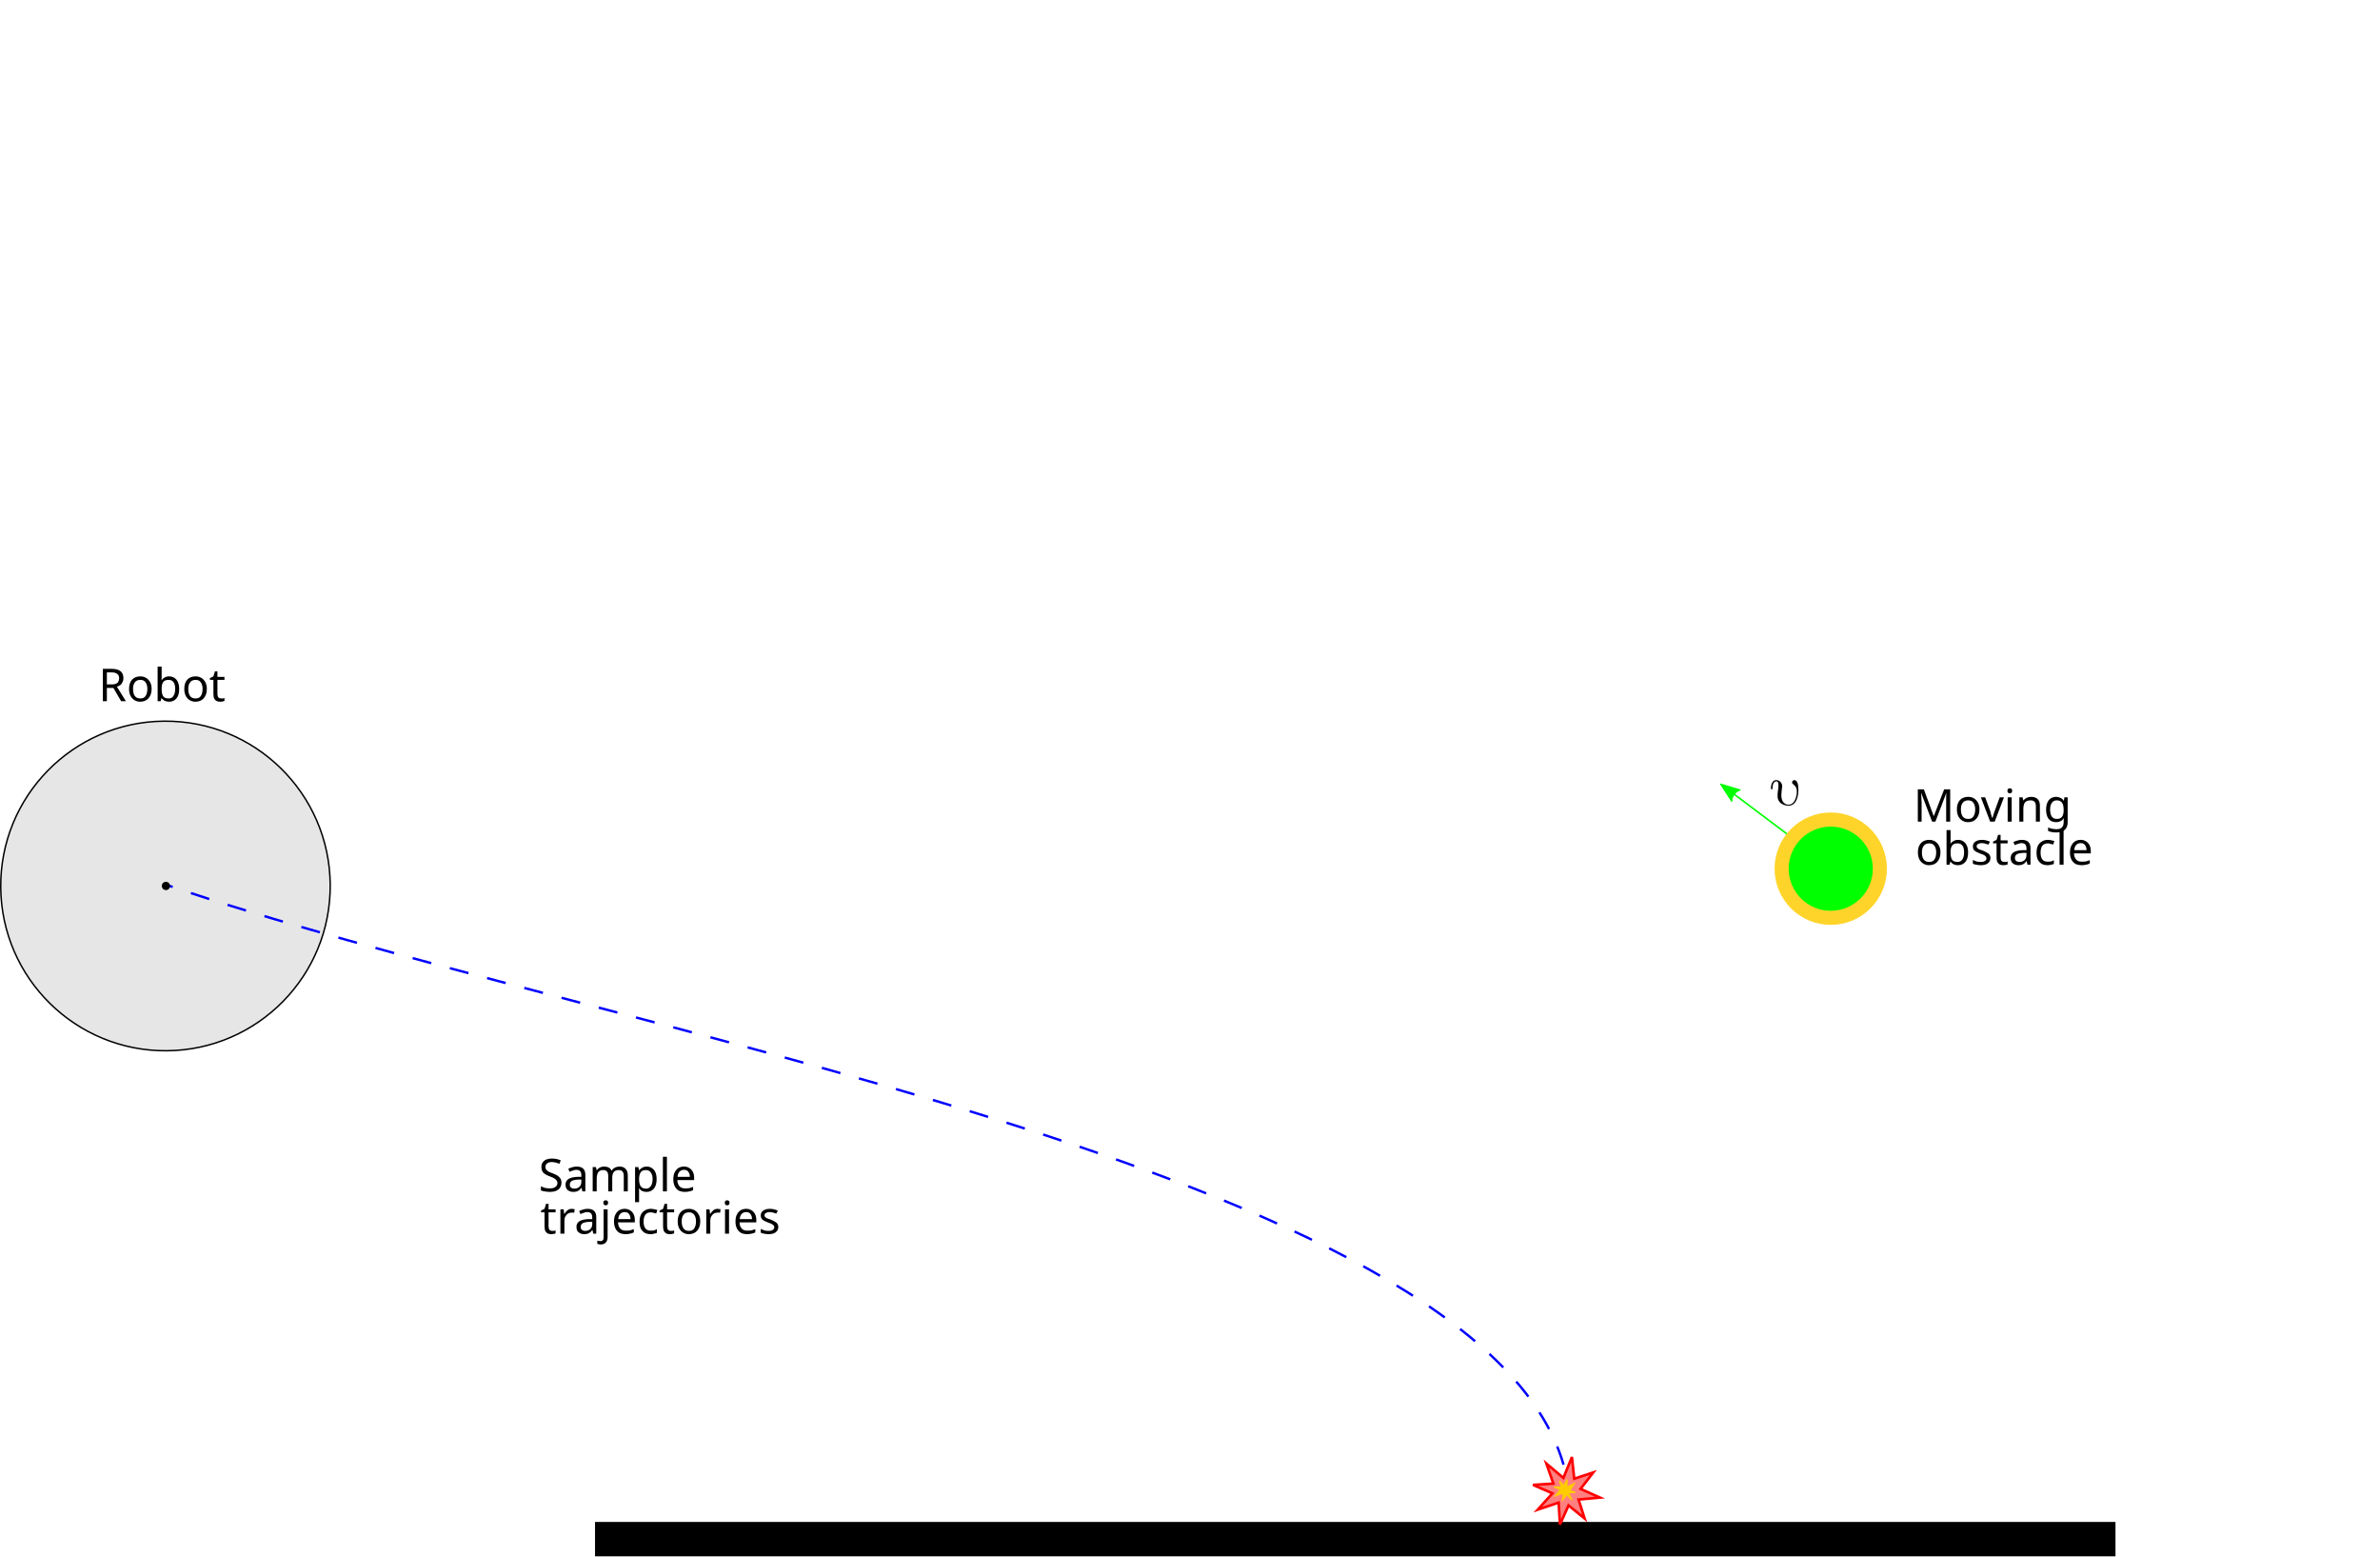
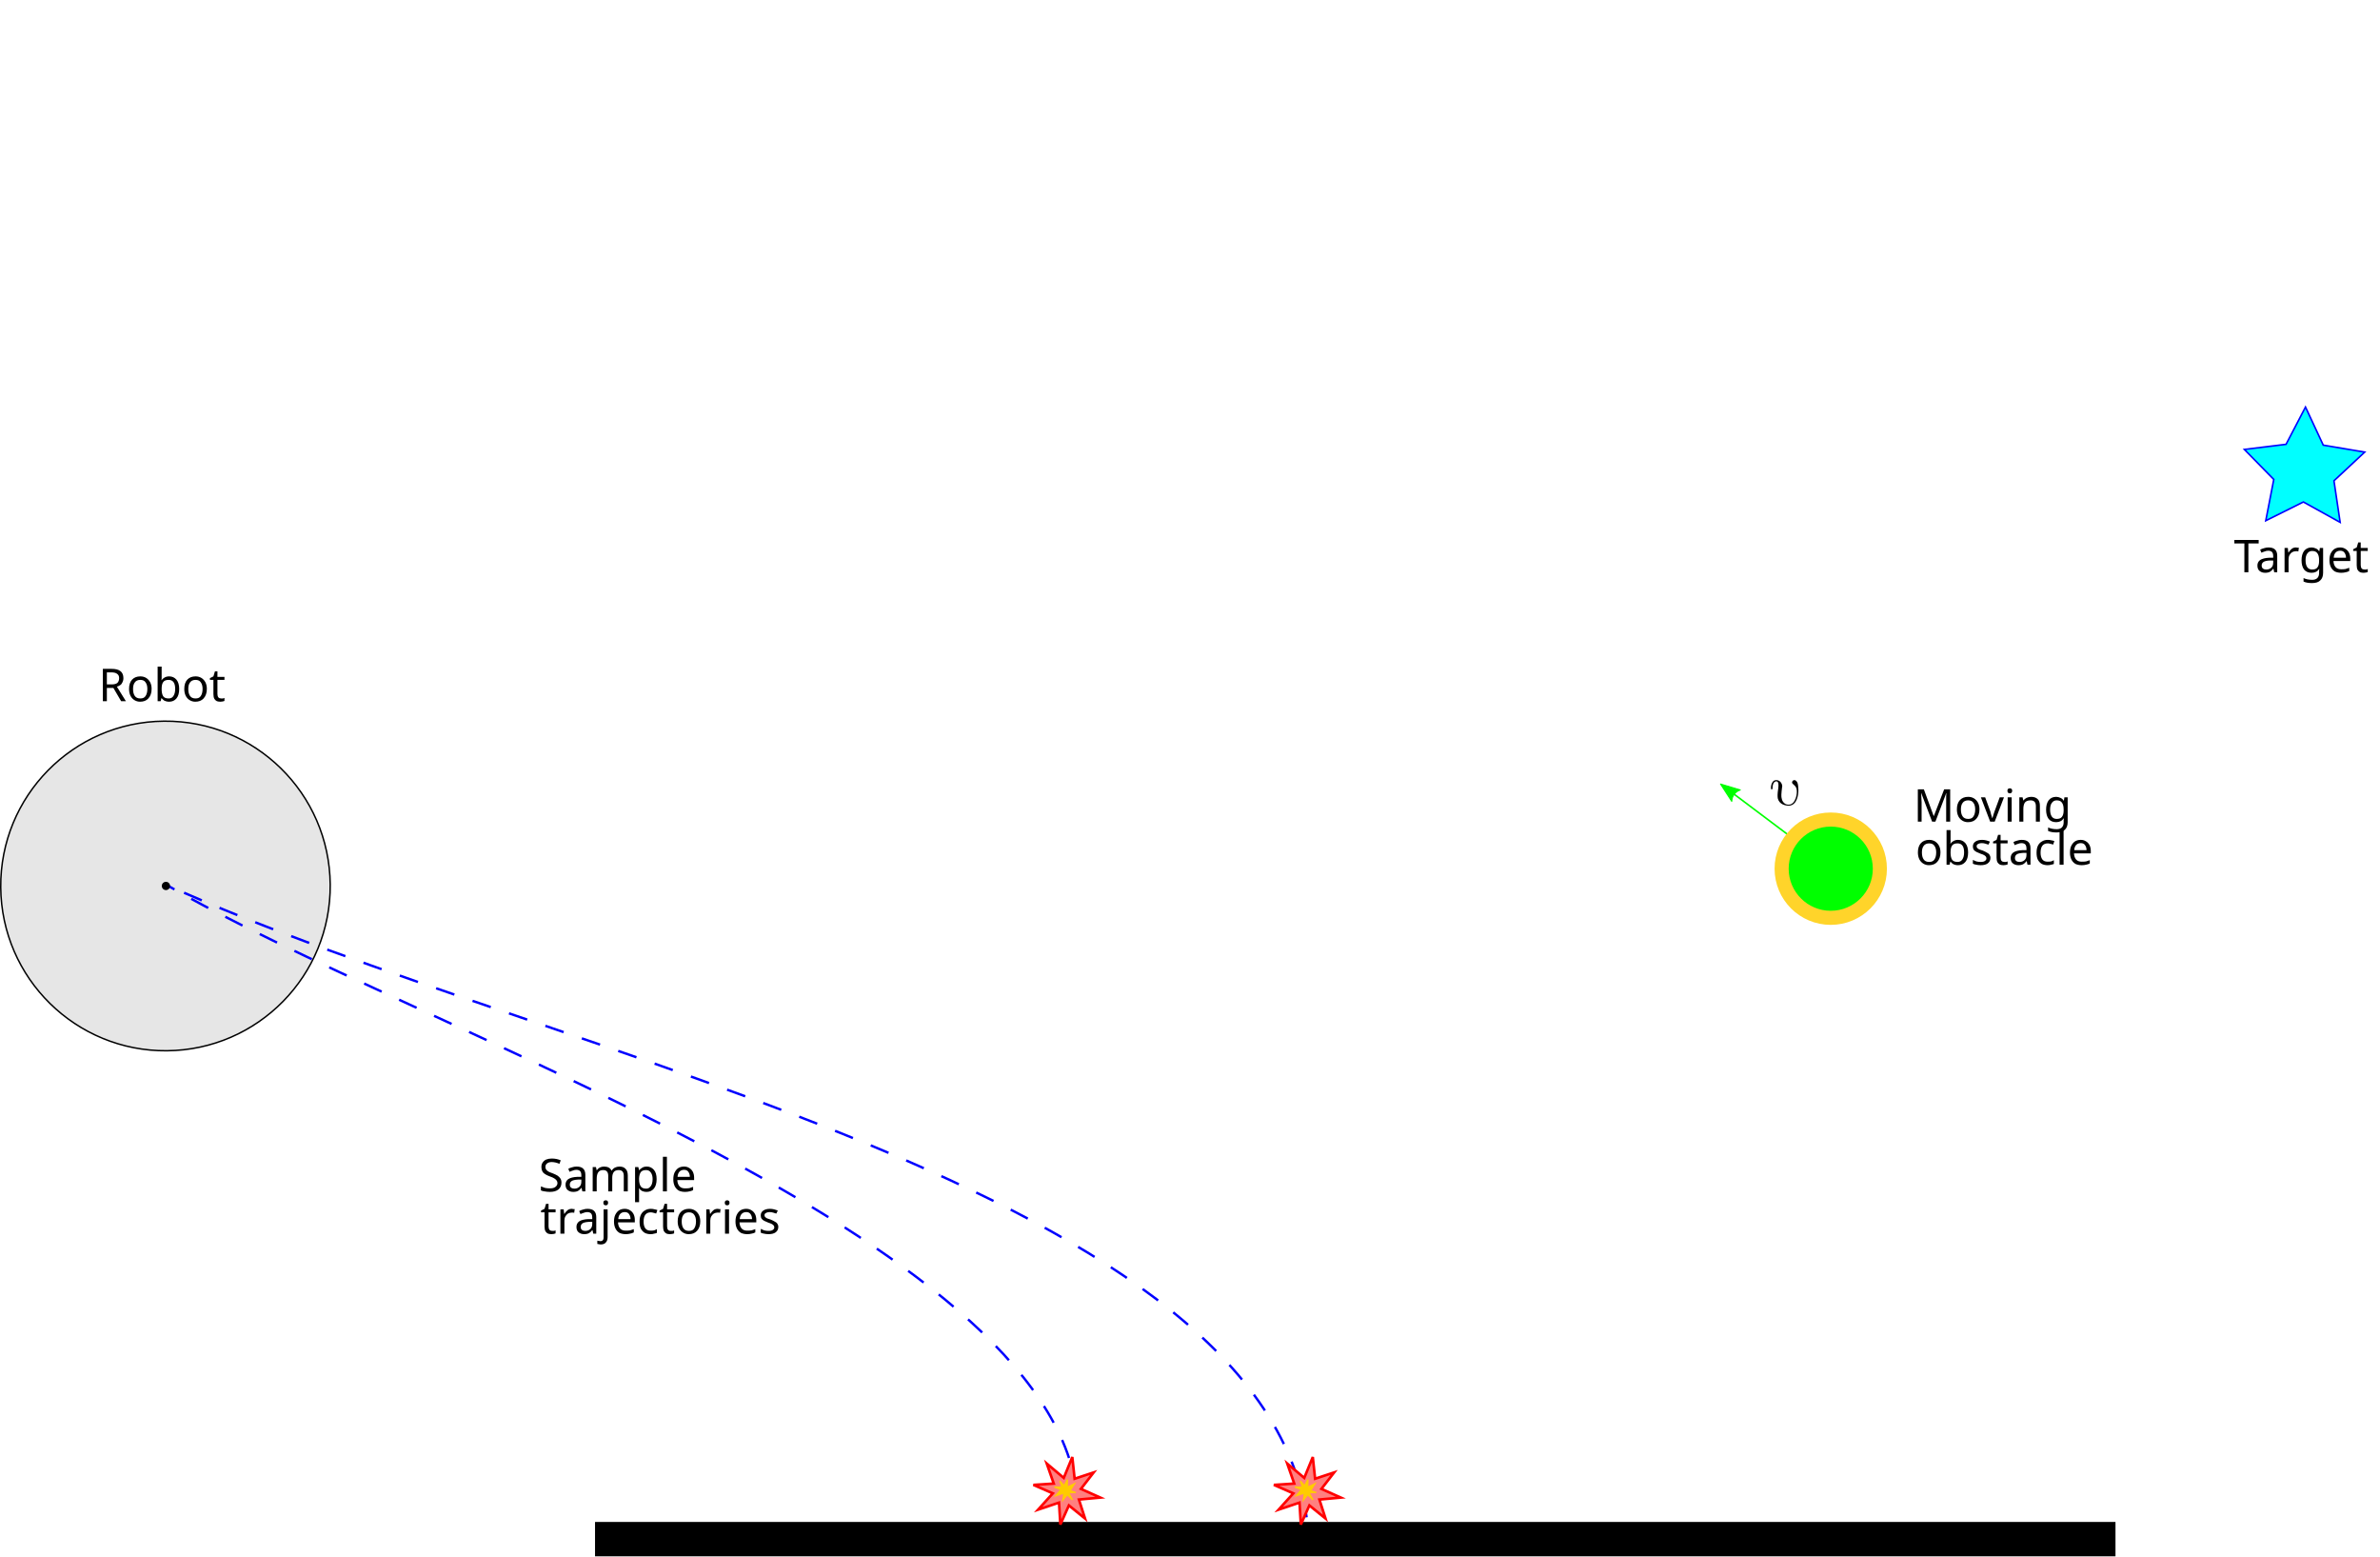
<svg xmlns="http://www.w3.org/2000/svg" xmlns:ns1="http://www.openswatchbook.org/uri/2009/osb" width="148.305mm" height="96.949mm" viewBox="0 0 148.305 96.949" version="1.1" id="svg8">
  <defs id="defs2">
    <marker orient="auto" refY="0" refX="0" id="marker10369" style="overflow:visible">
      <path id="path10367" style="fill:#000000;fill-opacity:1;fill-rule:evenodd;stroke:#000000;stroke-width:0.625;stroke-linejoin:round;stroke-opacity:1" d="M 8.719,4.034 -2.207,0.016 8.719,-4.002 c -1.745,2.372 -1.735,5.617 -6e-7,8.035 z" transform="matrix(1.1,0,0,1.1,1.1,0)" />
    </marker>
    <marker orient="auto" refY="0" refX="0" id="marker4769" style="overflow:visible">
      <path id="path4767" style="fill:#00ff00;fill-opacity:1;fill-rule:evenodd;stroke:#00ff00;stroke-width:0.625;stroke-linejoin:round;stroke-opacity:1" d="M 8.719,4.034 -2.207,0.016 8.719,-4.002 c -1.745,2.372 -1.735,5.617 -6e-7,8.035 z" transform="matrix(1.1,0,0,1.1,1.1,0)" />
    </marker>
    <marker style="overflow:visible" id="marker2928" refX="0" refY="0" orient="auto">
      <path transform="matrix(1.1,0,0,1.1,1.1,0)" d="M 8.719,4.034 -2.207,0.016 8.719,-4.002 c -1.745,2.372 -1.735,5.617 -6e-7,8.035 z" style="fill:#999999;fill-opacity:1;fill-rule:evenodd;stroke:#999999;stroke-width:0.625;stroke-linejoin:round;stroke-opacity:1" id="path2926" />
    </marker>
    <marker style="overflow:visible" id="marker1204" refX="0" refY="0" orient="auto">
      <path transform="matrix(-0.8,0,0,-0.8,-10,0)" style="fill:#999999;fill-opacity:1;fill-rule:evenodd;stroke:#999999;stroke-width:1pt;stroke-opacity:1" d="M 0,0 5,-5 -12.5,0 5,5 Z" id="path1202" />
    </marker>
    <linearGradient id="linearGradient5139" ns1:paint="solid">
      <stop style="stop-color:#00e100;stop-opacity:1;" offset="0" id="stop5137" />
    </linearGradient>
    <linearGradient id="linearGradient5133" ns1:paint="solid">
      <stop style="stop-color:#000000;stop-opacity:1;" offset="0" id="stop5131" />
    </linearGradient>
    <linearGradient id="linearGradient4597" ns1:paint="solid">
      <stop style="stop-color:#000000;stop-opacity:1;" offset="0" id="stop4595" />
    </linearGradient>
    <linearGradient id="linearGradient4591" ns1:paint="solid">
      <stop style="stop-color:#666666;stop-opacity:1;" offset="0" id="stop4589" />
    </linearGradient>
    <linearGradient id="linearGradient4559" ns1:paint="solid">
      <stop style="stop-color:#000000;stop-opacity:1;" offset="0" id="stop4557" />
    </linearGradient>
    <marker orient="auto" refY="0" refX="0" id="Arrow2Lend" style="overflow:visible">
      <path id="path4563" style="fill:#ff0000;fill-opacity:1;fill-rule:evenodd;stroke:#000000;stroke-width:0.625;stroke-linejoin:round;stroke-opacity:1" d="M 8.719,4.034 -2.207,0.016 8.719,-4.002 c -1.745,2.372 -1.735,5.617 -6e-7,8.035 z" transform="matrix(-1.1,0,0,-1.1,-1.1,0)" />
    </marker>
    <linearGradient id="linearGradient4531" ns1:paint="solid">
      <stop style="stop-color:#22aa00;stop-opacity:1;" offset="0" id="stop4529" />
    </linearGradient>
    <linearGradient id="linearGradient4525" ns1:paint="solid">
      <stop style="stop-color:#d4aa00;stop-opacity:1;" offset="0" id="stop4523" />
    </linearGradient>
    <clipPath clipPathUnits="userSpaceOnUse" id="clipPath4608">
      <g id="use4610">
        <circle style="fill:#666666;fill-opacity:1;stroke:none;stroke-width:0.808;stroke-miterlimit:4;stroke-dasharray:none;stroke-opacity:1" id="circle4670" cx="110.446" cy="65.928" r="2.5" />
        <rect style="fill:#666666;stroke-width:0.7;stroke-miterlimit:4;stroke-dasharray:none" id="rect4672" width="5" height="10" x="107.946" y="65.815" />
        <circle r="2.5" cy="75.939" cx="110.441" id="circle4674" style="fill:#666666;stroke-width:0.808;stroke-miterlimit:4;stroke-dasharray:none" />
      </g>
    </clipPath>
    <clipPath clipPathUnits="userSpaceOnUse" id="clipPath4691">
      <g id="use4693">
        <circle style="fill:#666666;fill-opacity:1;stroke:none;stroke-width:0.182;stroke-miterlimit:4;stroke-dasharray:none;stroke-opacity:1" id="circle5533" cx="84.31" cy="69.31" r="1.5" />
        <rect style="fill:#666666;fill-opacity:1;stroke:none;stroke-width:0.808;stroke-miterlimit:4;stroke-dasharray:none;stroke-opacity:1" id="rect5535" width="3" height="5" x="82.81" y="69.404" />
        <circle r="1.5" cy="74.48" cx="84.31" id="circle5537" style="fill:#666666;fill-opacity:1;stroke:none;stroke-width:0.182;stroke-miterlimit:4;stroke-dasharray:none;stroke-opacity:1" />
      </g>
    </clipPath>
  </defs>
  <g id="layer2" transform="translate(-16.9117,-55.47513)">
    <ellipse style="opacity:1;fill:#e6e6e6;fill-opacity:1;stroke:#000000;stroke-width:0.091;stroke-opacity:1" id="path4535" cx="110.898" cy="-26.256" rx="10.266" ry="10.266" transform="rotate(89.5)" />
  </g>
  <g id="layer3" transform="translate(-16.9117,-55.47513)">
    <g id="g4713" clip-path="url(#clipPath4691)" transform="matrix(0.00125978,0.5155708,-0.5155708,0.00125978,64.2551,75.27155)" style="opacity:1">
      <g id="g4711">
        <circle r="1.5" cy="69.31" cx="84.31" id="circle4705" style="fill:#666666;fill-opacity:1;stroke:none;stroke-width:0.182;stroke-miterlimit:4;stroke-dasharray:none;stroke-opacity:1" />
        <rect y="69.404" x="82.81" height="5" width="3" id="rect4707" style="fill:#666666;fill-opacity:1;stroke:none;stroke-width:0.808;stroke-miterlimit:4;stroke-dasharray:none;stroke-opacity:1" />
        <circle style="fill:#666666;fill-opacity:1;stroke:none;stroke-width:0.182;stroke-miterlimit:4;stroke-dasharray:none;stroke-opacity:1" id="circle4709" cx="84.31" cy="74.48" r="1.5" />
      </g>
    </g>
    <g transform="matrix(0.00125978,0.5155708,-0.5155708,0.00125978,64.11259,58.94098)" clip-path="url(#clipPath4691)" id="g5601" style="opacity:1">
      <g id="g5599">
        <circle style="fill:#666666;fill-opacity:1;stroke:none;stroke-width:0.182;stroke-miterlimit:4;stroke-dasharray:none;stroke-opacity:1" id="circle5593" cx="84.31" cy="69.31" r="1.5" />
        <rect style="fill:#666666;fill-opacity:1;stroke:none;stroke-width:0.808;stroke-miterlimit:4;stroke-dasharray:none;stroke-opacity:1" id="rect5595" width="3" height="5" x="82.81" y="69.404" />
        <circle r="1.5" cy="74.48" cx="84.31" id="circle5597" style="fill:#666666;fill-opacity:1;stroke:none;stroke-width:0.182;stroke-miterlimit:4;stroke-dasharray:none;stroke-opacity:1" />
      </g>
    </g>
    <g transform="matrix(4.9205338e-4,0.3265814,-0.3752682,0.00122289,46.47463,83.1097)" clip-path="url(#clipPath4691)" id="g5611" style="opacity:1">
      <g id="g5609">
        <circle style="fill:#666666;fill-opacity:1;stroke:none;stroke-width:0.182;stroke-miterlimit:4;stroke-dasharray:none;stroke-opacity:1" id="circle5603" cx="84.31" cy="69.31" r="1.5" />
        <rect style="fill:#666666;fill-opacity:1;stroke:none;stroke-width:0.808;stroke-miterlimit:4;stroke-dasharray:none;stroke-opacity:1" id="rect5605" width="3" height="5" x="82.81" y="69.404" />
        <circle r="1.5" cy="74.48" cx="84.31" id="circle5607" style="fill:#666666;fill-opacity:1;stroke:none;stroke-width:0.182;stroke-miterlimit:4;stroke-dasharray:none;stroke-opacity:1" />
      </g>
    </g>
  </g>
  <g id="layer1" transform="translate(-16.9117,-55.47513)">
-     <path style="opacity:1;fill:none;stroke:#0000ff;stroke-width:0.15;stroke-linecap:butt;stroke-linejoin:miter;stroke-miterlimit:4;stroke-dasharray:1.2, 1.2;stroke-dashoffset:0;stroke-opacity:1" d="M 114.341,146.715 C 109.006,128.248 53.957,119.725 27.317,110.608" id="path8817" />
+     <path style="opacity:1;fill:none;stroke:#0000ff;stroke-width:0.15;stroke-linecap:butt;stroke-linejoin:miter;stroke-miterlimit:4;stroke-dasharray:1.2, 1.2;stroke-dashoffset:0;stroke-opacity:1" d="M 84.044,148.637 C 82.269,132.365 42.582,119.52 27.317,110.614" id="path8813" />
+     <path id="path8815" d="M 98.496,152.386 C 98.675,129.917 51.574,121.623 27.317,110.611" style="opacity:1;fill:none;stroke:#0000ff;stroke-width:0.15;stroke-linecap:butt;stroke-linejoin:miter;stroke-miterlimit:4;stroke-dasharray:1.2, 1.2;stroke-dashoffset:0;stroke-opacity:1" />
    <path style="opacity:1;fill:#00ff00;stroke:#00ff00;stroke-width:0.1;stroke-linecap:butt;stroke-linejoin:miter;stroke-miterlimit:4;stroke-dasharray:none;stroke-dashoffset:0;stroke-opacity:1;marker-start:url(#marker4769)" d="m 124.233,104.395 5.337,4.012" id="path8888" />
+     <path style="fill:#00ffff;fill-opacity:1;stroke:#0000ff;stroke-width:0.098;stroke-miterlimit:4;stroke-dasharray:none;stroke-dashoffset:0;stroke-opacity:1" id="path9312" d="m 162.734,88.015 -2.291,-1.27 -2.345,1.167 0.5,-2.571 -1.835,-1.869 2.6,-0.319 1.211,-2.322 1.107,2.374 2.583,0.434 -1.916,1.786 z" />
  </g>
  <g id="layer5" transform="translate(-16.9117,-55.47513)">
    <circle style="fill:#00ff00;fill-opacity:1;stroke:#ffd42a;stroke-width:0.878;stroke-miterlimit:4;stroke-dasharray:none;stroke-dashoffset:0;stroke-opacity:1" id="path8884" cx="130.991" cy="109.589" r="3.061" />
  </g>
  <g id="layer4" transform="translate(-16.9117,-55.47513)">
    <circle style="opacity:1;fill:#000000;fill-opacity:1;stroke:none;stroke-width:0.035;stroke-miterlimit:4;stroke-dasharray:0.106, 0.106;stroke-dashoffset:0;stroke-opacity:1" id="path1054" cx="101.398" cy="52.035" transform="rotate(49)" r="0.258" />
  </g>
  <g id="layer6" transform="translate(-16.9117,-55.47513)">
    <rect style="fill:#000000;fill-opacity:1;stroke:none;stroke-width:0.042;stroke-miterlimit:4;stroke-dasharray:none;stroke-dashoffset:0;stroke-opacity:1" id="rect8801" width="94.744" height="2.141" x="53.99" y="150.283" />
  </g>
  <g id="layer8" transform="translate(-16.9117,-55.47513)">
-     <path transform="translate(78.01383,140.9507)" style="fill:#ff8080;fill-opacity:1;stroke:#ff0000;stroke-width:0.161;stroke-miterlimit:4;stroke-dasharray:none;stroke-dashoffset:0;stroke-opacity:1" id="path9429" d="M 37.642,9.119 36.637,8.303 36.105,9.493 36.022,8.128 34.719,8.566 35.635,7.551 34.426,7.024 35.693,6.943 35.257,5.695 36.318,6.588 36.85,5.289 36.994,6.64 38.181,6.248 37.387,7.274 38.597,7.814 37.262,7.937 Z" />
-     <path style="fill:#ffcc00;fill-opacity:1;stroke:#ffcc00;stroke-width:0.311;stroke-miterlimit:4;stroke-dasharray:none;stroke-dashoffset:0;stroke-opacity:1" id="path9431" d="m 62.468,19.881 -1.986,-0.098 0.295,1.398 -0.867,-1.52 -1.076,1.697 0.481,-1.714 -1.65,-0.271 1.612,-0.622 -1.567,-1.407 1.957,0.391 -0.266,-1.691 0.867,1.58 1.076,-1.153 -0.511,1.463 1.679,-0.022 -1.642,0.854 z" transform="matrix(0.1266483,-0.2259162,0.2259162,0.1266483,102.5969,159.496)" />
+     <path transform="translate(46.88055,140.9507)" style="fill:#ff8080;fill-opacity:1;stroke:#ff0000;stroke-width:0.161;stroke-miterlimit:4;stroke-dasharray:none;stroke-dashoffset:0;stroke-opacity:1" id="path9421" d="M 37.642,9.119 36.637,8.303 36.105,9.493 36.022,8.128 34.719,8.566 35.635,7.551 34.426,7.024 35.693,6.943 35.257,5.695 36.318,6.588 36.85,5.289 36.994,6.64 38.181,6.248 37.387,7.274 38.597,7.814 37.262,7.937 Z" />
+     <path style="fill:#ffcc00;fill-opacity:1;stroke:#ffcc00;stroke-width:0.311;stroke-miterlimit:4;stroke-dasharray:none;stroke-dashoffset:0;stroke-opacity:1" id="path9423" d="m 62.468,19.881 -1.986,-0.098 0.295,1.398 -0.867,-1.52 -1.076,1.697 0.481,-1.714 -1.65,-0.271 1.612,-0.622 -1.567,-1.407 1.957,0.391 -0.266,-1.691 0.867,1.58 1.076,-1.153 -0.511,1.463 1.679,-0.022 -1.642,0.854 z" transform="matrix(0.1266483,-0.2259162,0.2259162,0.1266483,71.46366,159.496)" />
+     <path d="M 37.642,9.119 36.637,8.303 36.105,9.493 36.022,8.128 34.719,8.566 35.635,7.551 34.426,7.024 35.693,6.943 35.257,5.695 36.318,6.588 36.85,5.289 36.994,6.64 38.181,6.248 37.387,7.274 38.597,7.814 37.262,7.937 Z" id="path9425" style="fill:#ff8080;fill-opacity:1;stroke:#ff0000;stroke-width:0.161;stroke-miterlimit:4;stroke-dasharray:none;stroke-dashoffset:0;stroke-opacity:1" transform="translate(61.86621,140.9507)" />
+     <path transform="matrix(0.1266483,-0.2259162,0.2259162,0.1266483,86.44932,159.496)" d="m 62.468,19.881 -1.986,-0.098 0.295,1.398 -0.867,-1.52 -1.076,1.697 0.481,-1.714 -1.65,-0.271 1.612,-0.622 -1.567,-1.407 1.957,0.391 -0.266,-1.691 0.867,1.58 1.076,-1.153 -0.511,1.463 1.679,-0.022 -1.642,0.854 z" id="path9427" style="fill:#ffcc00;fill-opacity:1;stroke:#ffcc00;stroke-width:0.311;stroke-miterlimit:4;stroke-dasharray:none;stroke-dashoffset:0;stroke-opacity:1" />
    <text xml:space="preserve" style="font-style:normal;font-weight:normal;font-size:10.583px;line-height:1.25;font-family:sans-serif;letter-spacing:0px;word-spacing:0px;fill:#000000;fill-opacity:1;stroke:none;stroke-width:0.265" x="23.039" y="99.157" id="text9435">
      <tspan id="tspan9433" x="23.039" y="99.157" style="font-size:2.822px;stroke-width:0.265">Robot</tspan>
    </text>
    <text id="text9439" y="129.694" x="50.477" style="font-style:normal;font-weight:normal;font-size:10.583px;line-height:1.25;font-family:sans-serif;letter-spacing:0px;word-spacing:0px;fill:#000000;fill-opacity:1;stroke:none;stroke-width:0.265" xml:space="preserve">
      <tspan style="font-size:2.822px;stroke-width:0.265" y="129.694" x="50.477" id="tspan9453">Sample</tspan>
    </text>
    <text xml:space="preserve" style="font-style:normal;font-weight:normal;font-size:10.583px;line-height:1.25;font-family:sans-serif;letter-spacing:0px;word-spacing:0px;fill:#000000;fill-opacity:1;stroke:none;stroke-width:0.265" x="136.137" y="106.663" id="text9443">
      <tspan id="tspan9441" x="136.137" y="106.663" style="font-size:2.822px;stroke-width:0.265">Moving</tspan>
+     </text>
+     <text id="text9447" y="91.126" x="156.11" style="font-style:normal;font-weight:normal;font-size:10.583px;line-height:1.25;font-family:sans-serif;letter-spacing:0px;word-spacing:0px;fill:#000000;fill-opacity:1;stroke:none;stroke-width:0.265" xml:space="preserve">
+       <tspan style="font-size:2.822px;stroke-width:0.265" y="91.126" x="156.11" id="tspan9445">Target</tspan>
    </text>
    <text xml:space="preserve" style="font-style:normal;font-weight:normal;font-size:10.583px;line-height:1.25;font-family:sans-serif;letter-spacing:0px;word-spacing:0px;fill:#000000;fill-opacity:1;stroke:none;stroke-width:0.265" x="50.577" y="132.324" id="text9459">
      <tspan id="tspan9457" x="50.577" y="132.324" style="font-size:2.822px;stroke-width:0.265">trajectories</tspan>
    </text>
    <text id="text9471" y="109.34" x="136.266" style="font-style:normal;font-weight:normal;font-size:10.583px;line-height:1.25;font-family:sans-serif;letter-spacing:0px;word-spacing:0px;fill:#000000;fill-opacity:1;stroke:none;stroke-width:0.265" xml:space="preserve">
      <tspan style="font-size:2.822px;stroke-width:0.265" y="109.34" x="136.266" id="tspan9469">obstacle</tspan>
    </text>
    <text id="text9475" y="94.887" x="145.986" style="font-style:normal;font-weight:normal;font-size:10.583px;line-height:1.25;font-family:sans-serif;letter-spacing:0px;word-spacing:0px;fill:#000000;fill-opacity:1;stroke:none;stroke-width:0.265" xml:space="preserve">
      <tspan style="font-style:normal;font-variant:normal;font-weight:normal;font-stretch:normal;font-size:2.822px;font-family:'03bd';-inkscape-font-specification:'03bd';stroke-width:0.265" y="104.251" x="145.986" id="tspan9473" />
    </text>
    <text xml:space="preserve" style="font-style:normal;font-variant:normal;font-weight:normal;font-stretch:normal;font-size:3.528px;line-height:1.25;font-family:'Latin Modern Math';-inkscape-font-specification:'Latin Modern Math';letter-spacing:0px;word-spacing:0px;fill:#000000;fill-opacity:1;stroke:none;stroke-width:0.265" x="127.254" y="105.631" id="text964">
      <tspan id="tspan962" x="127.254" y="105.631" style="stroke-width:0.265">υ</tspan>
    </text>
  </g>
</svg>
